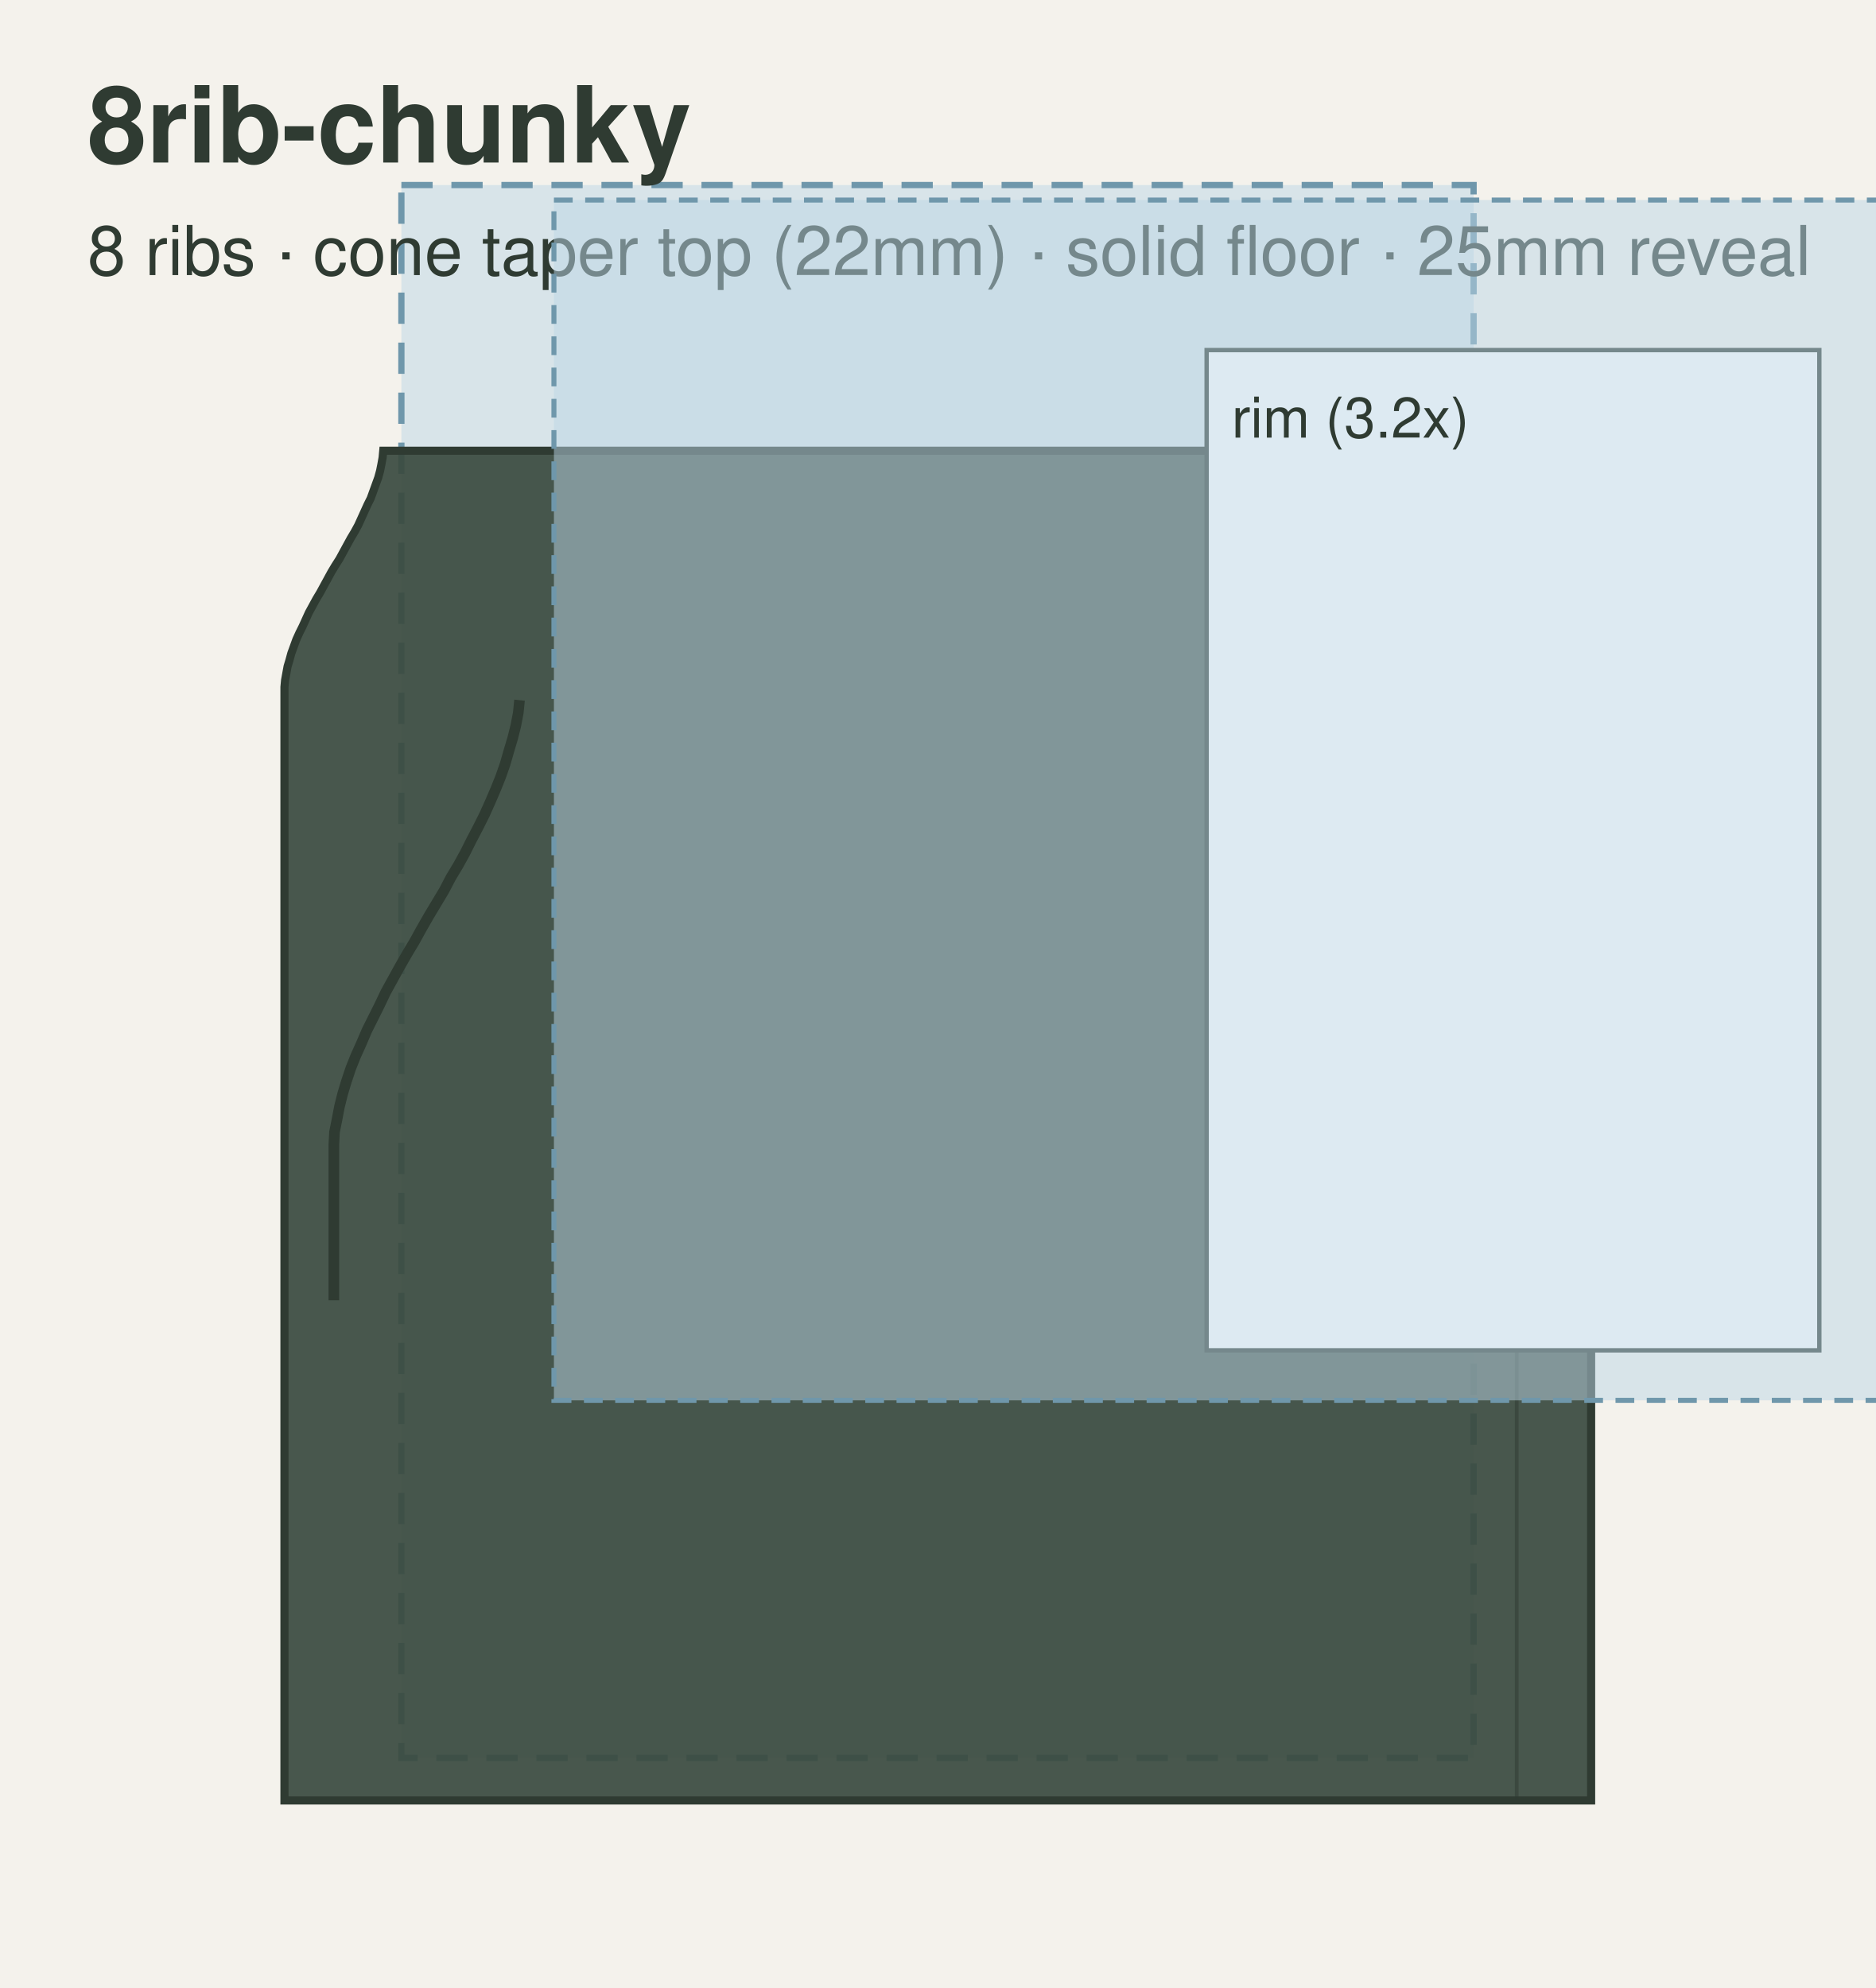
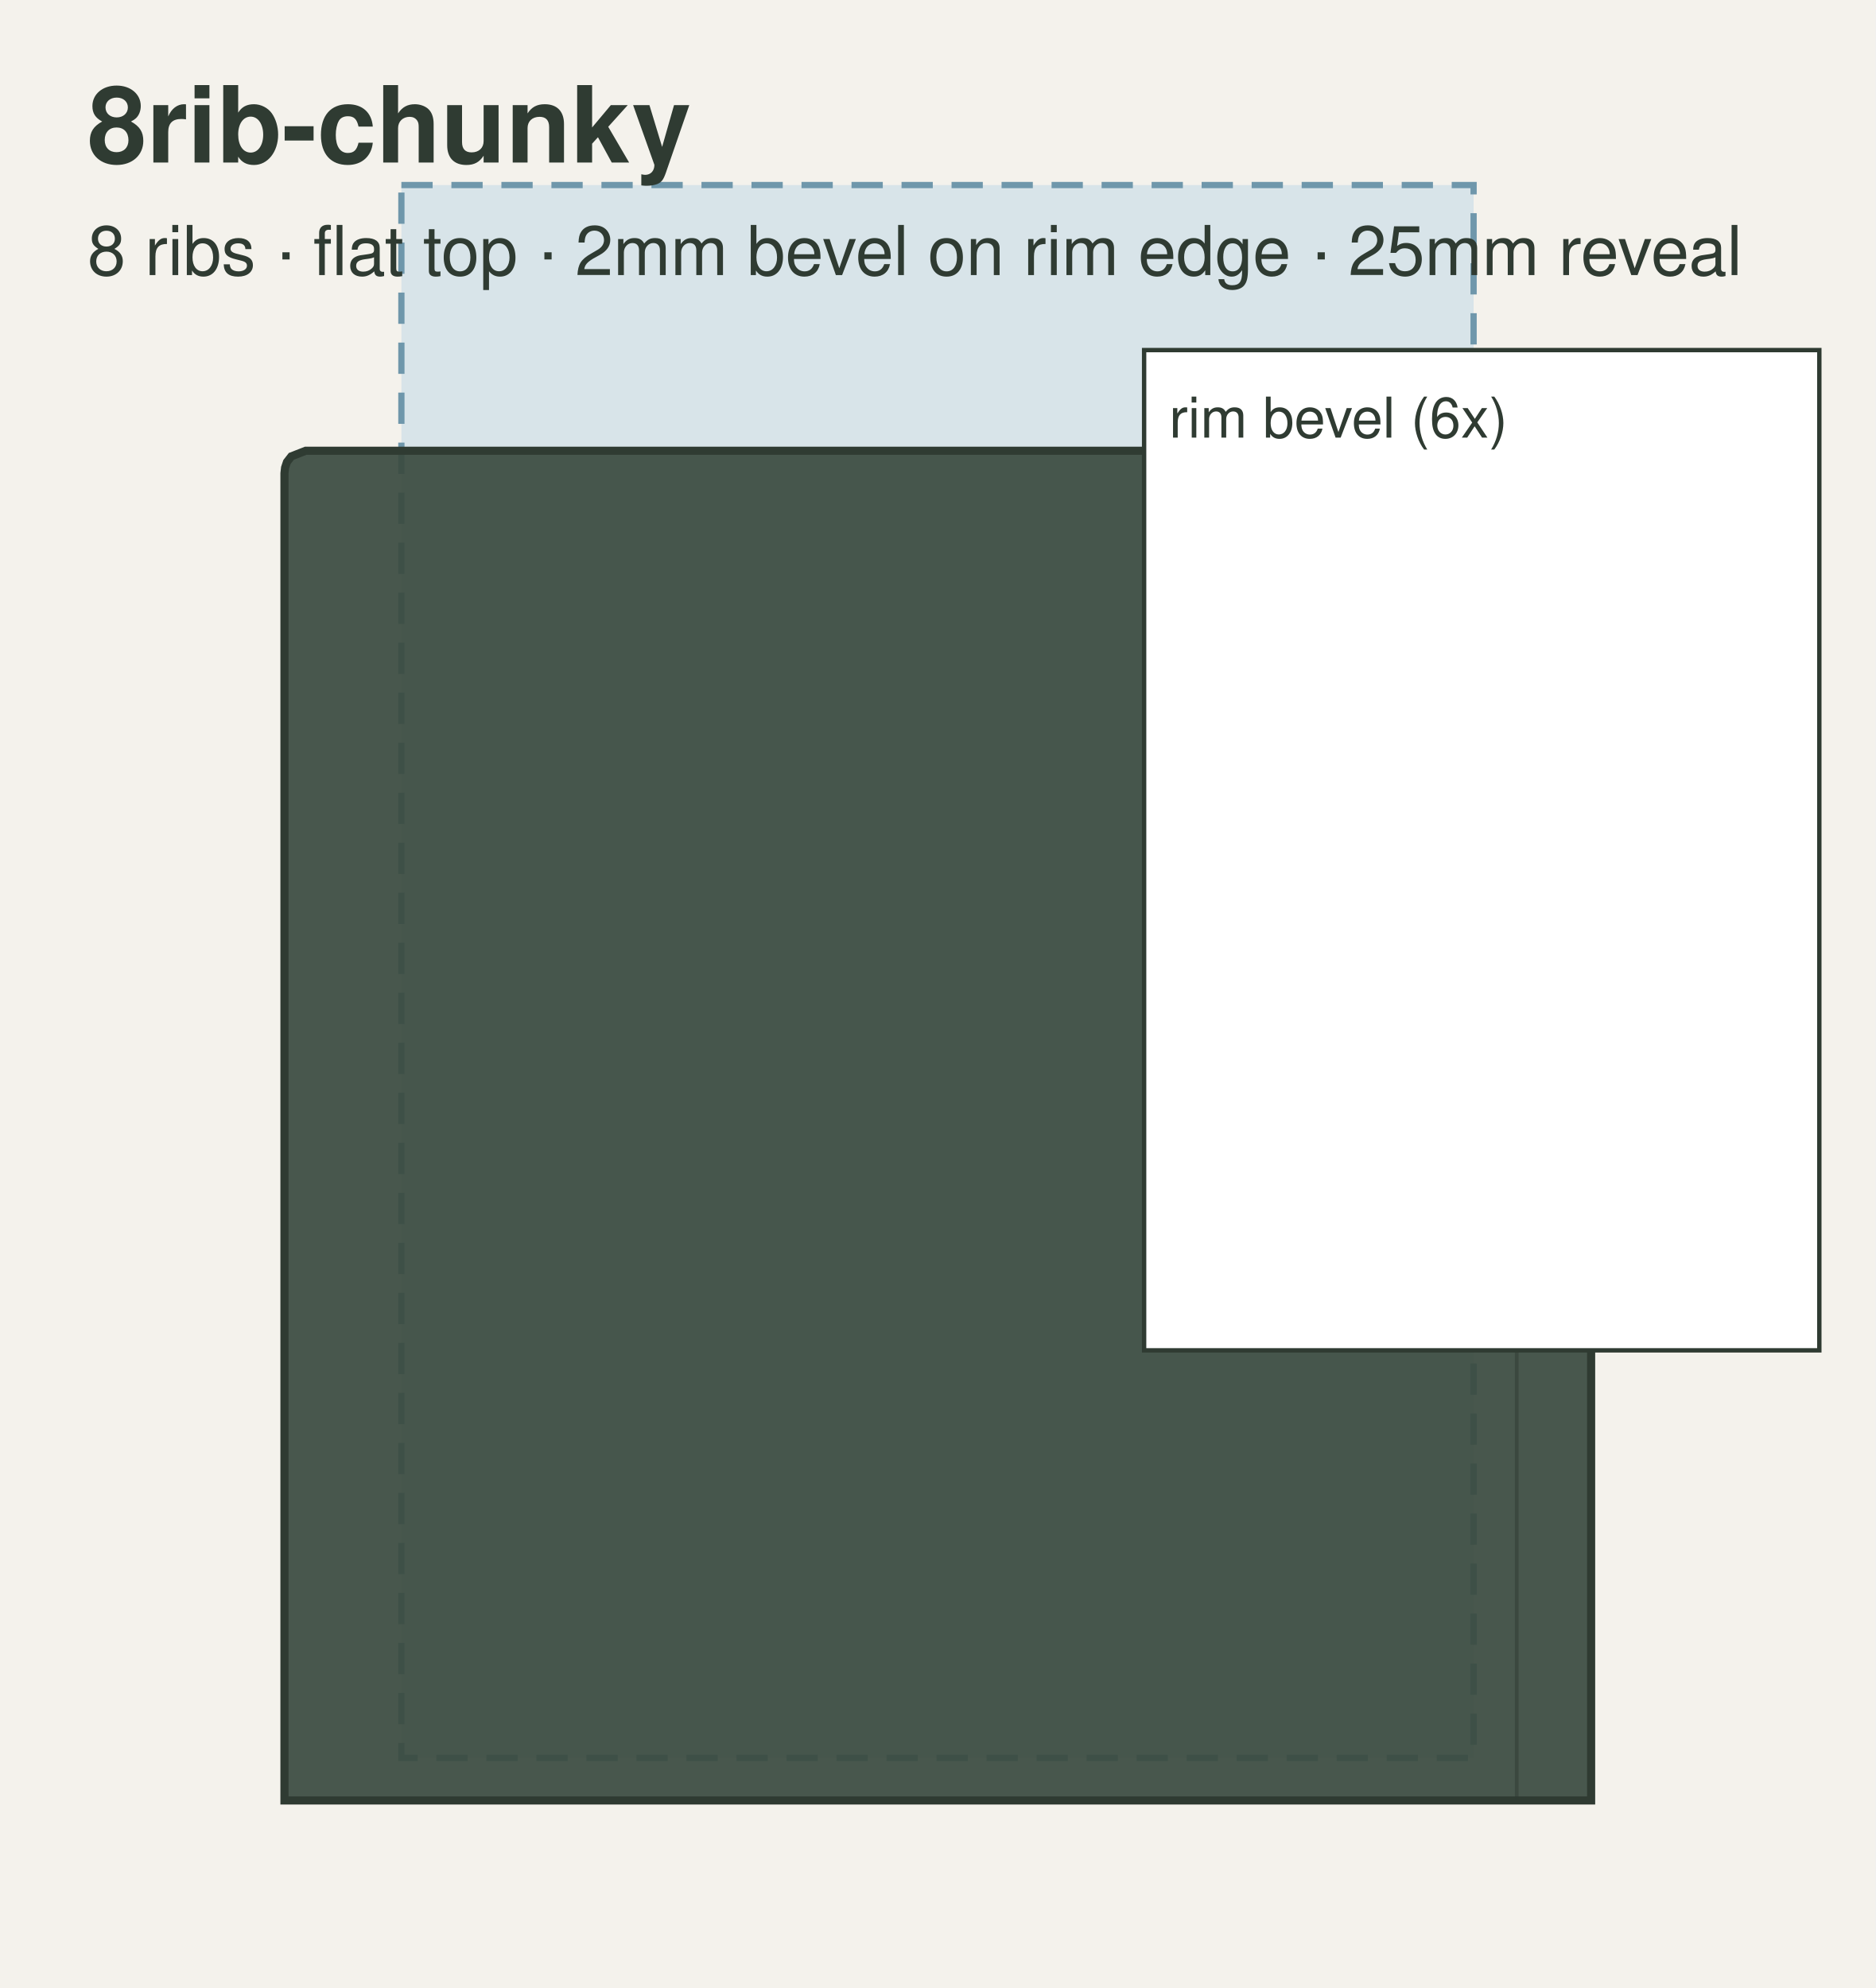
<svg xmlns="http://www.w3.org/2000/svg" width="300" height="318" viewBox="0 0 300 318">
  <rect width="300" height="318" fill="#f4f2ec" />
  <rect x="64.2" y="29.6" width="171.5" height="251.6" fill="#bcd6e6" fill-opacity="0.5" stroke="#6f97ab" stroke-width="1" stroke-dasharray="5 3" />
-   <path d="M 254.5,288.0 L 254.5,288.0 L 254.5,286.9 L 254.5,285.8 L 254.5,284.8 L 254.5,283.7 L 254.5,282.6 L 254.5,281.5 L 254.5,280.4 L 254.5,279.4 L 254.5,278.3 L 254.5,277.2 L 254.5,276.1 L 254.5,275.0 L 254.5,274.0 L 254.5,272.9 L 254.5,271.8 L 254.5,270.7 L 254.5,269.6 L 254.5,268.6 L 254.5,267.5 L 254.5,266.4 L 254.5,265.3 L 254.5,264.3 L 254.5,263.2 L 254.5,262.1 L 254.5,261.0 L 254.5,259.9 L 254.5,258.9 L 254.5,257.8 L 254.5,256.7 L 254.5,255.6 L 254.5,254.5 L 254.5,253.5 L 254.5,252.4 L 254.5,251.3 L 254.5,250.2 L 254.5,249.1 L 254.5,248.1 L 254.5,247.0 L 254.5,245.9 L 254.5,244.8 L 254.5,243.7 L 254.5,242.7 L 254.5,241.6 L 254.5,240.5 L 254.5,239.4 L 254.5,238.3 L 254.5,237.3 L 254.5,236.2 L 254.5,235.1 L 254.5,234.0 L 254.5,232.9 L 254.5,231.9 L 254.5,230.8 L 254.5,229.7 L 254.5,228.6 L 254.5,227.5 L 254.5,226.5 L 254.5,225.4 L 254.5,224.3 L 254.5,223.2 L 254.5,222.2 L 254.5,221.1 L 254.5,220.0 L 254.5,218.9 L 254.5,217.8 L 254.5,216.8 L 254.5,215.7 L 254.5,214.6 L 254.5,213.5 L 254.5,212.4 L 254.5,211.4 L 254.5,210.3 L 254.5,209.2 L 254.5,208.1 L 254.5,207.0 L 254.5,206.0 L 254.5,204.9 L 254.5,203.8 L 254.5,202.7 L 254.5,201.6 L 254.5,200.6 L 254.5,199.5 L 254.5,198.4 L 254.5,197.3 L 254.5,196.2 L 254.5,195.2 L 254.5,194.1 L 254.5,193.0 L 254.5,191.9 L 254.5,190.8 L 254.5,189.8 L 254.5,188.7 L 254.5,187.6 L 254.5,186.5 L 254.5,185.4 L 254.5,184.4 L 254.5,183.3 L 254.5,182.2 L 254.5,181.1 L 254.5,180.1 L 254.5,179.0 L 254.5,177.9 L 254.5,176.8 L 254.5,175.7 L 254.5,174.7 L 254.5,173.6 L 254.5,172.5 L 254.5,171.4 L 254.5,170.3 L 254.5,169.3 L 254.5,168.2 L 254.5,167.1 L 254.5,166.0 L 254.5,164.9 L 254.5,163.9 L 254.5,162.8 L 254.5,161.7 L 254.5,160.6 L 254.5,159.5 L 254.5,158.5 L 254.5,157.4 L 254.5,156.3 L 254.5,155.2 L 254.5,154.1 L 254.5,153.1 L 254.5,152.0 L 254.5,150.9 L 254.5,149.8 L 254.5,148.7 L 254.5,147.7 L 254.5,146.6 L 254.5,145.5 L 254.5,144.4 L 254.5,143.3 L 254.5,142.3 L 254.5,141.2 L 254.5,140.1 L 254.5,139.0 L 254.5,137.9 L 254.5,136.9 L 254.5,135.8 L 254.5,134.7 L 254.5,133.6 L 254.5,132.6 L 254.5,131.5 L 254.5,130.4 L 254.5,129.3 L 254.5,128.2 L 254.5,127.2 L 254.5,126.1 L 254.5,125.0 L 254.5,123.9 L 254.5,122.8 L 254.5,121.8 L 254.5,120.7 L 254.5,119.6 L 254.5,118.5 L 254.5,117.4 L 254.5,116.4 L 254.5,115.3 L 254.5,114.2 L 254.5,113.1 L 254.5,112.0 L 254.5,111.0 L 254.5,109.9 L 254.4,108.8 L 254.2,107.7 L 254.0,106.6 L 253.7,105.6 L 253.4,104.5 L 253.0,103.4 L 252.6,102.3 L 252.1,101.2 L 251.6,100.2 L 251.1,99.1 L 250.6,98.0 L 250.0,96.9 L 249.4,95.8 L 248.8,94.8 L 248.2,93.7 L 247.6,92.6 L 247.0,91.5 L 246.4,90.5 L 245.7,89.4 L 245.1,88.3 L 244.5,87.2 L 243.9,86.1 L 243.3,85.1 L 242.7,84.0 L 242.2,82.9 L 241.7,81.8 L 241.2,80.7 L 240.7,79.7 L 240.3,78.6 L 239.9,77.5 L 239.5,76.4 L 239.2,75.3 L 239.0,74.3 L 238.8,73.2 L 238.7,72.1 L 150.0,72.1 L 61.3,72.1 L 61.2,73.2 L 61.0,74.3 L 60.8,75.3 L 60.5,76.4 L 60.1,77.5 L 59.7,78.6 L 59.3,79.7 L 58.8,80.7 L 58.3,81.8 L 57.8,82.9 L 57.3,84.0 L 56.7,85.1 L 56.1,86.1 L 55.5,87.2 L 54.9,88.3 L 54.3,89.4 L 53.6,90.5 L 53.0,91.5 L 52.4,92.6 L 51.8,93.7 L 51.2,94.8 L 50.6,95.8 L 50.0,96.9 L 49.4,98.0 L 48.9,99.1 L 48.4,100.2 L 47.9,101.2 L 47.4,102.3 L 47.0,103.4 L 46.6,104.5 L 46.3,105.6 L 46.0,106.6 L 45.8,107.7 L 45.6,108.8 L 45.5,109.9 L 45.5,111.0 L 45.5,112.0 L 45.5,113.1 L 45.5,114.2 L 45.5,115.3 L 45.5,116.4 L 45.5,117.4 L 45.5,118.5 L 45.5,119.6 L 45.5,120.7 L 45.5,121.8 L 45.5,122.8 L 45.5,123.9 L 45.5,125.0 L 45.5,126.1 L 45.5,127.2 L 45.5,128.2 L 45.5,129.3 L 45.5,130.4 L 45.5,131.5 L 45.5,132.6 L 45.5,133.6 L 45.5,134.7 L 45.5,135.8 L 45.5,136.9 L 45.5,137.9 L 45.5,139.0 L 45.5,140.1 L 45.5,141.2 L 45.5,142.3 L 45.5,143.3 L 45.5,144.4 L 45.5,145.5 L 45.5,146.6 L 45.5,147.7 L 45.5,148.7 L 45.5,149.8 L 45.5,150.9 L 45.5,152.0 L 45.5,153.1 L 45.5,154.1 L 45.5,155.2 L 45.5,156.3 L 45.5,157.4 L 45.5,158.5 L 45.5,159.5 L 45.5,160.6 L 45.5,161.7 L 45.5,162.8 L 45.5,163.9 L 45.5,164.9 L 45.5,166.0 L 45.5,167.1 L 45.5,168.2 L 45.5,169.3 L 45.5,170.3 L 45.5,171.4 L 45.5,172.5 L 45.5,173.6 L 45.5,174.7 L 45.5,175.7 L 45.5,176.8 L 45.5,177.9 L 45.5,179.0 L 45.5,180.1 L 45.5,181.1 L 45.5,182.2 L 45.5,183.3 L 45.5,184.4 L 45.5,185.4 L 45.5,186.5 L 45.5,187.6 L 45.5,188.7 L 45.5,189.8 L 45.5,190.8 L 45.5,191.9 L 45.5,193.0 L 45.5,194.1 L 45.5,195.2 L 45.5,196.2 L 45.5,197.3 L 45.5,198.4 L 45.5,199.5 L 45.5,200.6 L 45.5,201.6 L 45.5,202.7 L 45.5,203.8 L 45.5,204.9 L 45.5,206.0 L 45.5,207.0 L 45.5,208.1 L 45.5,209.2 L 45.5,210.3 L 45.5,211.4 L 45.5,212.4 L 45.5,213.5 L 45.5,214.6 L 45.5,215.7 L 45.5,216.8 L 45.5,217.8 L 45.5,218.9 L 45.5,220.0 L 45.5,221.1 L 45.5,222.2 L 45.5,223.2 L 45.5,224.3 L 45.5,225.4 L 45.5,226.5 L 45.5,227.5 L 45.5,228.6 L 45.5,229.7 L 45.5,230.8 L 45.5,231.9 L 45.5,232.9 L 45.5,234.0 L 45.5,235.1 L 45.5,236.2 L 45.5,237.3 L 45.5,238.3 L 45.5,239.4 L 45.5,240.5 L 45.5,241.6 L 45.5,242.7 L 45.5,243.7 L 45.5,244.8 L 45.5,245.9 L 45.5,247.0 L 45.5,248.1 L 45.5,249.1 L 45.5,250.2 L 45.5,251.3 L 45.5,252.4 L 45.5,253.5 L 45.5,254.5 L 45.5,255.6 L 45.5,256.7 L 45.5,257.8 L 45.5,258.9 L 45.5,259.9 L 45.5,261.0 L 45.5,262.1 L 45.5,263.2 L 45.5,264.3 L 45.5,265.3 L 45.5,266.4 L 45.5,267.5 L 45.5,268.6 L 45.5,269.6 L 45.5,270.7 L 45.5,271.8 L 45.5,272.9 L 45.5,274.0 L 45.5,275.0 L 45.5,276.1 L 45.5,277.2 L 45.5,278.3 L 45.5,279.4 L 45.5,280.4 L 45.5,281.5 L 45.5,282.6 L 45.5,283.7 L 45.5,284.8 L 45.5,285.8 L 45.5,286.9 L 45.5,288.0 Z" fill="#3a4a3f" fill-opacity="0.92" stroke="#2f3b32" stroke-width="1.3" />
-   <path d="M 242.6,288.0 L 242.6,286.9 L 242.6,285.8 L 242.6,284.8 L 242.6,283.7 L 242.6,282.6 L 242.6,281.5 L 242.6,280.4 L 242.6,279.4 L 242.6,278.3 L 242.6,277.2 L 242.6,276.1 L 242.6,275.0 L 242.6,274.0 L 242.6,272.9 L 242.6,271.8 L 242.6,270.7 L 242.6,269.6 L 242.6,268.6 L 242.6,267.5 L 242.6,266.4 L 242.6,265.3 L 242.6,264.3 L 242.6,263.2 L 242.6,262.1 L 242.6,261.0 L 242.6,259.9 L 242.6,258.9 L 242.6,257.8 L 242.6,256.7 L 242.6,255.6 L 242.6,254.5 L 242.6,253.5 L 242.6,252.4 L 242.6,251.3 L 242.6,250.2 L 242.6,249.1 L 242.6,248.1 L 242.6,247.0 L 242.6,245.9 L 242.6,244.8 L 242.6,243.7 L 242.6,242.7 L 242.6,241.6 L 242.6,240.5 L 242.6,239.4 L 242.6,238.3 L 242.6,237.3 L 242.6,236.2 L 242.6,235.1 L 242.6,234.0 L 242.6,232.9 L 242.6,231.9 L 242.6,230.8 L 242.6,229.7 L 242.6,228.6 L 242.6,227.5 L 242.6,226.5 L 242.6,225.4 L 242.6,224.3 L 242.6,223.2 L 242.6,222.2 L 242.6,221.1 L 242.6,220.0 L 242.6,218.9 L 242.6,217.8 L 242.6,216.8 L 242.6,215.7 L 242.6,214.6 L 242.6,213.5 L 242.6,212.4 L 242.6,211.4 L 242.6,210.3 L 242.6,209.2 L 242.6,208.1 L 242.6,207.0 L 242.6,206.0 L 242.6,204.9 L 242.6,203.8 L 242.6,202.7 L 242.6,201.6 L 242.6,200.6 L 242.6,199.5 L 242.6,198.4 L 242.6,197.3 L 242.6,196.2 L 242.6,195.2 L 242.6,194.1 L 242.6,193.0 L 242.6,191.9 L 242.6,190.8 L 242.6,189.8 L 242.6,188.7 L 242.6,187.6 L 242.6,186.5 L 242.6,185.4 L 242.6,184.4 L 242.6,183.3 L 242.6,182.2 L 242.6,181.1 L 242.6,180.1 L 242.6,179.0 L 242.6,177.9 L 242.6,176.8 L 242.6,175.7 L 242.6,174.7 L 242.6,173.6 L 242.6,172.5 L 242.6,171.4 L 242.6,170.3 L 242.6,169.3 L 242.6,168.2 L 242.6,167.1 L 242.6,166.0 L 242.6,164.9 L 242.6,163.9 L 242.6,162.8 L 242.6,161.7 L 242.6,160.6 L 242.6,159.5 L 242.6,158.5 L 242.6,157.4 L 242.6,156.3 L 242.6,155.2 L 242.6,154.1 L 242.6,153.1 L 242.6,152.0 L 242.6,150.9 L 242.6,149.8 L 242.6,148.7 L 242.6,147.7 L 242.6,146.6 L 242.6,145.5 L 242.6,144.4 L 242.6,143.3 L 242.6,142.3 L 242.6,141.2 L 242.6,140.1 L 242.6,139.0 L 242.6,137.9 L 242.6,136.9 L 242.6,135.8 L 242.6,134.7 L 242.6,133.6 L 242.6,132.6 L 242.6,131.5 L 242.6,130.4 L 242.6,129.3 L 242.6,128.2 L 242.6,127.2 L 242.6,126.1 L 242.6,125.0 L 242.6,123.9 L 242.6,122.8 L 242.6,121.8 L 242.6,120.7 L 242.6,119.6 L 242.6,118.5 L 242.6,117.4 L 242.6,116.4 L 242.6,115.3 L 242.6,114.2 L 242.6,113.1 L 242.6,112.0 L 242.6,111.0 L 242.6,109.9 L 242.5,108.8 L 242.4,107.7 L 242.3,106.6 L 242.2,105.6 L 242.0,104.5 L 241.9,103.4 L 241.8,102.3 L 241.7,101.2 L 241.6,100.2 L 241.5,99.1 L 241.4,98.0 L 241.3,96.9 L 241.1,95.8 L 241.0,94.8 L 240.9,93.7 L 240.8,92.6 L 240.7,91.5 L 240.6,90.5 L 240.5,89.4 L 240.3,88.3 L 240.2,87.2 L 240.1,86.1 L 240.0,85.1 L 239.9,84.0 L 239.8,82.9 L 239.7,81.8 L 239.6,80.7 L 239.4,79.7 L 239.3,78.6 L 239.2,77.5 L 239.1,76.4 L 239.0,75.3 L 238.9,74.3 L 238.8,73.2 L 238.7,72.1" fill="none" stroke="#2f3b32" stroke-width="0.6" stroke-opacity="0.5" />
+   <path d="M 254.5,288.0 L 254.5,288.0 L 254.5,287.1 L 254.5,286.2 L 254.5,285.3 L 254.5,284.4 L 254.5,283.5 L 254.5,282.6 L 254.5,281.7 L 254.5,280.8 L 254.5,279.9 L 254.5,279.0 L 254.5,278.1 L 254.5,277.2 L 254.5,276.3 L 254.5,275.4 L 254.5,274.5 L 254.5,273.6 L 254.5,272.7 L 254.5,271.8 L 254.5,270.9 L 254.5,270.0 L 254.5,269.1 L 254.5,268.2 L 254.5,267.3 L 254.5,266.4 L 254.5,265.5 L 254.5,264.6 L 254.5,263.7 L 254.5,262.8 L 254.5,261.9 L 254.5,261.0 L 254.5,260.1 L 254.5,259.2 L 254.5,258.3 L 254.5,257.4 L 254.5,256.5 L 254.5,255.6 L 254.5,254.7 L 254.5,253.8 L 254.5,252.9 L 254.5,252.0 L 254.5,251.1 L 254.5,250.2 L 254.5,249.3 L 254.5,248.4 L 254.5,247.5 L 254.5,246.6 L 254.5,245.7 L 254.5,244.8 L 254.5,243.9 L 254.5,243.0 L 254.5,242.1 L 254.5,241.2 L 254.5,240.3 L 254.5,239.4 L 254.5,238.5 L 254.5,237.6 L 254.5,236.7 L 254.5,235.8 L 254.5,234.9 L 254.5,234.0 L 254.5,233.1 L 254.5,232.2 L 254.5,231.3 L 254.5,230.4 L 254.5,229.5 L 254.5,228.6 L 254.5,227.7 L 254.5,226.8 L 254.5,225.9 L 254.5,225.0 L 254.5,224.1 L 254.5,223.2 L 254.5,222.3 L 254.5,221.4 L 254.5,220.5 L 254.5,219.6 L 254.5,218.7 L 254.5,217.8 L 254.5,216.9 L 254.5,216.0 L 254.5,215.1 L 254.5,214.2 L 254.5,213.3 L 254.5,212.4 L 254.5,211.5 L 254.5,210.6 L 254.5,209.7 L 254.5,208.8 L 254.5,207.9 L 254.5,207.0 L 254.5,206.1 L 254.5,205.2 L 254.5,204.3 L 254.5,203.4 L 254.5,202.5 L 254.5,201.6 L 254.5,200.7 L 254.5,199.8 L 254.5,198.9 L 254.5,198.0 L 254.5,197.1 L 254.5,196.2 L 254.5,195.3 L 254.5,194.4 L 254.5,193.5 L 254.5,192.6 L 254.5,191.7 L 254.5,190.8 L 254.5,189.9 L 254.5,189.0 L 254.5,188.1 L 254.5,187.2 L 254.5,186.3 L 254.5,185.4 L 254.5,184.5 L 254.5,183.6 L 254.5,182.7 L 254.5,181.8 L 254.5,180.9 L 254.5,180.1 L 254.5,179.2 L 254.5,178.3 L 254.5,177.4 L 254.5,176.5 L 254.5,175.6 L 254.5,174.7 L 254.5,173.8 L 254.5,172.9 L 254.5,172.0 L 254.5,171.1 L 254.5,170.2 L 254.5,169.3 L 254.5,168.4 L 254.5,167.5 L 254.5,166.6 L 254.5,165.7 L 254.5,164.8 L 254.5,163.9 L 254.5,163.0 L 254.5,162.1 L 254.5,161.2 L 254.5,160.3 L 254.5,159.4 L 254.5,158.5 L 254.5,157.6 L 254.5,156.7 L 254.5,155.8 L 254.5,154.9 L 254.5,154.0 L 254.5,153.1 L 254.5,152.2 L 254.5,151.3 L 254.5,150.4 L 254.5,149.5 L 254.5,148.6 L 254.5,147.7 L 254.5,146.8 L 254.5,145.9 L 254.5,145.0 L 254.5,144.1 L 254.5,143.2 L 254.5,142.3 L 254.5,141.4 L 254.5,140.5 L 254.5,139.6 L 254.5,138.7 L 254.5,137.8 L 254.5,136.9 L 254.5,136.0 L 254.5,135.1 L 254.5,134.2 L 254.5,133.3 L 254.5,132.4 L 254.5,131.5 L 254.5,130.6 L 254.5,129.7 L 254.5,128.8 L 254.5,127.9 L 254.5,127.0 L 254.5,126.1 L 254.5,125.2 L 254.5,124.3 L 254.5,123.4 L 254.5,122.5 L 254.5,121.6 L 254.5,120.7 L 254.5,119.8 L 254.5,118.9 L 254.5,118.0 L 254.5,117.1 L 254.5,116.2 L 254.5,115.3 L 254.5,114.4 L 254.5,113.5 L 254.5,112.6 L 254.5,111.7 L 254.5,110.8 L 254.5,109.9 L 254.5,109.0 L 254.5,108.1 L 254.5,107.2 L 254.5,106.3 L 254.5,105.4 L 254.5,104.5 L 254.5,103.6 L 254.5,102.7 L 254.5,101.8 L 254.5,100.9 L 254.5,100.0 L 254.5,99.1 L 254.5,98.2 L 254.5,97.3 L 254.5,96.4 L 254.5,95.5 L 254.5,94.6 L 254.5,93.7 L 254.5,92.8 L 254.5,91.9 L 254.5,91.0 L 254.5,90.1 L 254.5,89.2 L 254.5,88.3 L 254.5,87.4 L 254.5,86.5 L 254.5,85.6 L 254.5,84.7 L 254.5,83.8 L 254.5,82.9 L 254.5,82.0 L 254.5,81.1 L 254.5,80.2 L 254.5,79.3 L 254.5,78.4 L 254.5,77.5 L 254.5,76.6 L 254.5,75.7 L 254.4,74.8 L 254.1,73.9 L 253.4,73.0 L 251.1,72.1 L 48.9,72.1 L 48.9,72.1 L 46.6,73.0 L 45.9,73.9 L 45.6,74.8 L 45.5,75.7 L 45.5,76.6 L 45.5,77.5 L 45.5,78.4 L 45.5,79.3 L 45.5,80.2 L 45.5,81.1 L 45.5,82.0 L 45.5,82.9 L 45.5,83.8 L 45.5,84.7 L 45.5,85.6 L 45.5,86.5 L 45.5,87.4 L 45.5,88.3 L 45.5,89.2 L 45.5,90.1 L 45.5,91.0 L 45.5,91.9 L 45.5,92.8 L 45.5,93.7 L 45.5,94.6 L 45.5,95.5 L 45.5,96.4 L 45.5,97.3 L 45.5,98.2 L 45.5,99.1 L 45.5,100.0 L 45.5,100.9 L 45.5,101.8 L 45.5,102.7 L 45.5,103.6 L 45.5,104.5 L 45.5,105.4 L 45.5,106.3 L 45.5,107.2 L 45.5,108.1 L 45.5,109.0 L 45.5,109.9 L 45.5,110.8 L 45.5,111.7 L 45.5,112.6 L 45.5,113.5 L 45.5,114.4 L 45.5,115.3 L 45.5,116.2 L 45.5,117.1 L 45.5,118.0 L 45.5,118.9 L 45.5,119.8 L 45.5,120.7 L 45.5,121.6 L 45.5,122.5 L 45.5,123.4 L 45.5,124.3 L 45.5,125.2 L 45.5,126.1 L 45.5,127.0 L 45.5,127.9 L 45.5,128.8 L 45.5,129.7 L 45.5,130.6 L 45.5,131.5 L 45.5,132.4 L 45.5,133.3 L 45.5,134.2 L 45.5,135.1 L 45.5,136.0 L 45.5,136.9 L 45.5,137.8 L 45.5,138.7 L 45.5,139.6 L 45.5,140.5 L 45.5,141.4 L 45.5,142.3 L 45.5,143.2 L 45.5,144.1 L 45.5,145.0 L 45.5,145.9 L 45.5,146.8 L 45.5,147.7 L 45.5,148.6 L 45.5,149.5 L 45.5,150.4 L 45.5,151.3 L 45.5,152.2 L 45.5,153.1 L 45.5,154.0 L 45.5,154.9 L 45.5,155.8 L 45.5,156.7 L 45.5,157.6 L 45.5,158.5 L 45.5,159.4 L 45.5,160.3 L 45.5,161.2 L 45.5,162.1 L 45.5,163.0 L 45.5,163.9 L 45.5,164.8 L 45.5,165.7 L 45.5,166.6 L 45.5,167.5 L 45.5,168.4 L 45.5,169.3 L 45.5,170.2 L 45.5,171.1 L 45.5,172.0 L 45.5,172.9 L 45.5,173.8 L 45.5,174.7 L 45.5,175.6 L 45.5,176.5 L 45.5,177.4 L 45.5,178.3 L 45.5,179.2 L 45.5,180.1 L 45.5,180.9 L 45.5,181.8 L 45.5,182.7 L 45.5,183.6 L 45.5,184.5 L 45.5,185.4 L 45.5,186.3 L 45.5,187.2 L 45.5,188.1 L 45.5,189.0 L 45.5,189.9 L 45.5,190.8 L 45.5,191.7 L 45.5,192.6 L 45.5,193.5 L 45.5,194.4 L 45.5,195.3 L 45.5,196.2 L 45.5,197.1 L 45.5,198.0 L 45.5,198.9 L 45.5,199.8 L 45.5,200.7 L 45.5,201.6 L 45.5,202.5 L 45.5,203.4 L 45.5,204.3 L 45.5,205.2 L 45.5,206.1 L 45.5,207.0 L 45.5,207.9 L 45.5,208.8 L 45.5,209.7 L 45.5,210.6 L 45.5,211.5 L 45.5,212.4 L 45.5,213.3 L 45.5,214.2 L 45.5,215.1 L 45.5,216.0 L 45.5,216.9 L 45.5,217.8 L 45.5,218.7 L 45.5,219.6 L 45.5,220.5 L 45.5,221.4 L 45.5,222.3 L 45.5,223.2 L 45.5,224.1 L 45.5,225.0 L 45.5,225.9 L 45.5,226.8 L 45.5,227.7 L 45.5,228.6 L 45.5,229.5 L 45.5,230.4 L 45.5,231.3 L 45.5,232.2 L 45.5,233.1 L 45.5,234.0 L 45.5,234.9 L 45.5,235.8 L 45.5,236.7 L 45.5,237.6 L 45.5,238.5 L 45.5,239.4 L 45.5,240.3 L 45.5,241.2 L 45.5,242.1 L 45.5,243.0 L 45.5,243.9 L 45.5,244.8 L 45.5,245.7 L 45.5,246.6 L 45.5,247.5 L 45.5,248.4 L 45.5,249.3 L 45.5,250.2 L 45.5,251.1 L 45.5,252.0 L 45.5,252.9 L 45.5,253.8 L 45.5,254.7 L 45.5,255.6 L 45.5,256.5 L 45.5,257.4 L 45.5,258.3 L 45.5,259.2 L 45.5,260.1 L 45.5,261.0 L 45.5,261.9 L 45.5,262.8 L 45.5,263.7 L 45.5,264.6 L 45.5,265.5 L 45.5,266.4 L 45.5,267.3 L 45.5,268.2 L 45.5,269.1 L 45.5,270.0 L 45.5,270.9 L 45.5,271.8 L 45.5,272.7 L 45.5,273.6 L 45.5,274.5 L 45.5,275.4 L 45.5,276.3 L 45.5,277.2 L 45.5,278.1 L 45.5,279.0 L 45.5,279.9 L 45.5,280.8 L 45.5,281.7 L 45.5,282.6 L 45.5,283.5 L 45.5,284.4 L 45.5,285.3 L 45.5,286.2 L 45.5,287.1 L 45.5,288.0 Z" fill="#3a4a3f" fill-opacity="0.92" stroke="#2f3b32" stroke-width="1.3" />
+   <path d="M 242.6,288.0 L 242.6,287.1 L 242.6,286.2 L 242.6,285.3 L 242.6,284.4 L 242.6,283.5 L 242.6,282.6 L 242.6,281.7 L 242.6,280.8 L 242.6,279.9 L 242.6,279.0 L 242.6,278.1 L 242.6,277.2 L 242.6,276.3 L 242.6,275.4 L 242.6,274.5 L 242.6,273.6 L 242.6,272.7 L 242.6,271.8 L 242.6,270.9 L 242.6,270.0 L 242.6,269.1 L 242.6,268.2 L 242.6,267.3 L 242.6,266.4 L 242.6,265.5 L 242.6,264.6 L 242.6,263.7 L 242.6,262.8 L 242.6,261.9 L 242.6,261.0 L 242.6,260.1 L 242.6,259.2 L 242.6,258.3 L 242.6,257.4 L 242.6,256.5 L 242.6,255.6 L 242.6,254.7 L 242.6,253.8 L 242.6,252.9 L 242.6,252.0 L 242.6,251.1 L 242.6,250.2 L 242.6,249.3 L 242.6,248.4 L 242.6,247.5 L 242.6,246.6 L 242.6,245.7 L 242.6,244.8 L 242.6,243.9 L 242.6,243.0 L 242.6,242.1 L 242.6,241.2 L 242.6,240.3 L 242.6,239.4 L 242.6,238.5 L 242.6,237.6 L 242.6,236.7 L 242.6,235.8 L 242.6,234.9 L 242.6,234.0 L 242.6,233.1 L 242.6,232.2 L 242.6,231.3 L 242.6,230.4 L 242.6,229.5 L 242.6,228.6 L 242.6,227.7 L 242.6,226.8 L 242.6,225.9 L 242.6,225.0 L 242.6,224.1 L 242.6,223.2 L 242.6,222.3 L 242.6,221.4 L 242.6,220.5 L 242.6,219.6 L 242.6,218.7 L 242.6,217.8 L 242.6,216.9 L 242.6,216.0 L 242.6,215.1 L 242.6,214.2 L 242.6,213.3 L 242.6,212.4 L 242.6,211.5 L 242.6,210.6 L 242.6,209.7 L 242.6,208.8 L 242.6,207.9 L 242.6,207.0 L 242.6,206.1 L 242.6,205.2 L 242.6,204.3 L 242.6,203.4 L 242.6,202.5 L 242.6,201.6 L 242.6,200.7 L 242.6,199.8 L 242.6,198.9 L 242.6,198.0 L 242.6,197.1 L 242.6,196.2 L 242.6,195.3 L 242.6,194.4 L 242.6,193.5 L 242.6,192.6 L 242.6,191.7 L 242.6,190.8 L 242.6,189.9 L 242.6,189.0 L 242.6,188.1 L 242.6,187.2 L 242.6,186.3 L 242.6,185.4 L 242.6,184.5 L 242.6,183.6 L 242.6,182.7 L 242.6,181.8 L 242.6,180.9 L 242.6,180.1 L 242.6,179.2 L 242.6,178.3 L 242.6,177.4 L 242.6,176.5 L 242.6,175.6 L 242.6,174.7 L 242.6,173.8 L 242.6,172.9 L 242.6,172.0 L 242.6,171.1 L 242.6,170.2 L 242.6,169.3 L 242.6,168.4 L 242.6,167.5 L 242.6,166.6 L 242.6,165.7 L 242.6,164.8 L 242.6,163.9 L 242.6,163.0 L 242.6,162.1 L 242.6,161.2 L 242.6,160.3 L 242.6,159.4 L 242.6,158.5 L 242.6,157.6 L 242.6,156.7 L 242.6,155.8 L 242.6,154.9 L 242.6,154.0 L 242.6,153.1 L 242.6,152.2 L 242.6,151.3 L 242.6,150.4 L 242.6,149.5 L 242.6,148.6 L 242.6,147.7 L 242.6,146.8 L 242.6,145.9 L 242.6,145.0 L 242.6,144.1 L 242.6,143.2 L 242.6,142.3 L 242.6,141.4 L 242.6,140.5 L 242.6,139.6 L 242.6,138.7 L 242.6,137.8 L 242.6,136.9 L 242.6,136.0 L 242.6,135.1 L 242.6,134.2 L 242.6,133.3 L 242.6,132.4 L 242.6,131.5 L 242.6,130.6 L 242.6,129.7 L 242.6,128.8 L 242.6,127.9 L 242.6,127.0 L 242.6,126.1 L 242.6,125.2 L 242.6,124.3 L 242.6,123.4 L 242.6,122.5 L 242.6,121.6 L 242.6,120.7 L 242.6,119.8 L 242.6,118.9 L 242.6,118.0 L 242.6,117.1 L 242.6,116.2 L 242.6,115.3 L 242.6,114.4 L 242.6,113.5 L 242.6,112.6 L 242.6,111.7 L 242.6,110.8 L 242.6,109.9 L 242.6,109.0 L 242.6,108.1 L 242.6,107.2 L 242.6,106.3 L 242.6,105.4 L 242.6,104.5 L 242.6,103.6 L 242.6,102.7 L 242.6,101.8 L 242.6,100.9 L 242.6,100.0 L 242.6,99.1 L 242.6,98.2 L 242.6,97.3 L 242.6,96.4 L 242.6,95.5 L 242.6,94.6 L 242.6,93.7 L 242.6,92.8 L 242.6,91.9 L 242.6,91.0 L 242.6,90.1 L 242.6,89.2 L 242.6,88.3 L 242.6,87.4 L 242.6,86.5 L 242.6,85.6 L 242.6,84.7 L 242.6,83.8 L 242.6,82.9 L 242.6,82.0 L 242.6,81.1 L 242.6,80.2 L 242.6,79.3 L 242.6,78.4 L 242.6,77.5 L 242.6,76.6 L 242.6,75.7 L 242.5,74.8 L 242.2,73.9 L 241.5,73.0 L 239.2,72.1" fill="none" stroke="#2f3b32" stroke-width="0.6" stroke-opacity="0.5" />
  <text x="14" y="26" font-family="Helvetica,Arial" font-size="17" font-weight="700" fill="#2f3b32">8rib-chunky</text>
-   <text x="14" y="44" font-family="Helvetica,Arial" font-size="11" fill="#2f3b32">8 ribs · cone taper top (22mm) · solid floor · 25mm reveal</text>
-   <rect x="193" y="56" width="98" height="160" fill="#fff" stroke="#2f3b32" stroke-width="0.7" />
-   <rect x="88.6" y="32.0" width="322.9" height="192.0" fill="#bcd6e6" fill-opacity="0.5" stroke="#6f97ab" stroke-width="0.8" stroke-dasharray="3 2" />
-   <path d="M 53.4,208.0 L 53.4,207.5 L 53.4,205.5 L 53.4,203.4 L 53.4,201.4 L 53.4,199.4 L 53.4,197.3 L 53.4,195.3 L 53.4,193.3 L 53.4,191.2 L 53.4,189.2 L 53.4,187.2 L 53.4,185.2 L 53.4,183.1 L 53.5,181.1 L 53.9,179.1 L 54.3,177.0 L 54.8,175.0 L 55.4,173.0 L 56.1,170.9 L 56.9,168.9 L 57.8,166.9 L 58.7,164.8 L 59.7,162.8 L 60.7,160.8 L 61.7,158.7 L 62.8,156.7 L 63.9,154.7 L 65.1,152.6 L 66.3,150.6 L 67.4,148.6 L 68.6,146.5 L 69.8,144.5 L 71.0,142.5 L 72.1,140.4 L 73.3,138.4 L 74.4,136.4 L 75.4,134.4 L 76.5,132.3 L 77.5,130.3 L 78.4,128.3 L 79.3,126.2 L 80.1,124.2 L 80.8,122.2 L 81.4,120.1 L 82.0,118.1 L 82.5,116.1 L 82.9,114.0 L 83.1,112.0 L 83.1,112.0" fill="none" stroke="#2f3b32" stroke-width="1.7" />
-   <text x="197" y="70" font-family="Helvetica,Arial" font-size="9" fill="#2f3b32">rim (3.2x)</text>
+   <text x="14" y="44" font-family="Helvetica,Arial" font-size="11" fill="#2f3b32">8 ribs · flat top · 2mm bevel on rim edge · 25mm reveal</text>
+   <rect x="183" y="56" width="108" height="160" fill="#fff" stroke="#2f3b32" stroke-width="0.7" />
+   <line x1="-62.7" y1="118.0" x2="-62.7" y2="208.0" stroke="#6f97ab" stroke-width="1" stroke-dasharray="4 3" />
+   <path d="M -128.7,208.0 L -128.7,204.8 L -128.7,201.6 L -128.7,198.4 L -128.7,195.3 L -128.7,192.1 L -128.7,188.9 L -128.7,185.8 L -128.7,182.6 L -128.7,179.4 L -128.7,176.2 L -128.7,173.0 L -128.7,169.9 L -128.7,166.7 L -128.4,163.5 L -127.3,160.4 L -124.8,157.2 L -116.7,154.0 L -116.7,154.0" fill="none" stroke="#2f3b32" stroke-width="2" />
+   <text x="187" y="70" font-family="Helvetica,Arial" font-size="9" fill="#2f3b32">rim bevel (6x)</text>
</svg>
